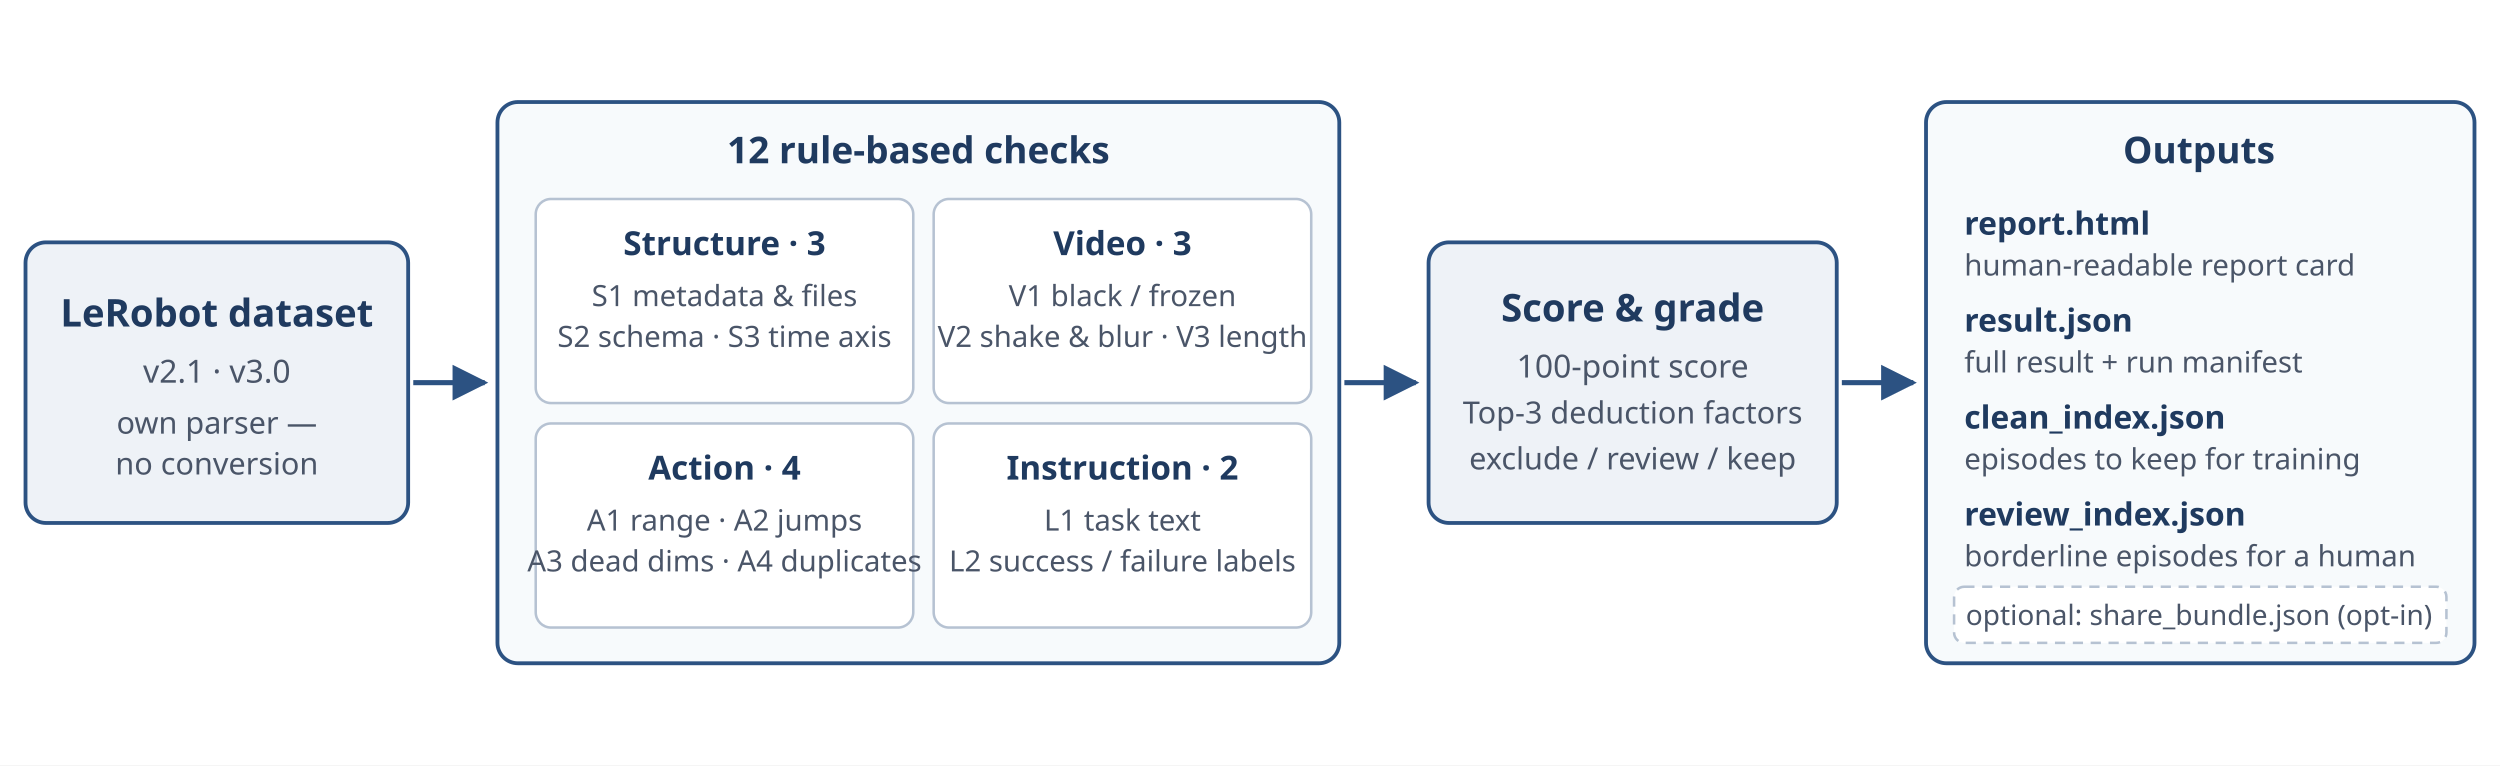
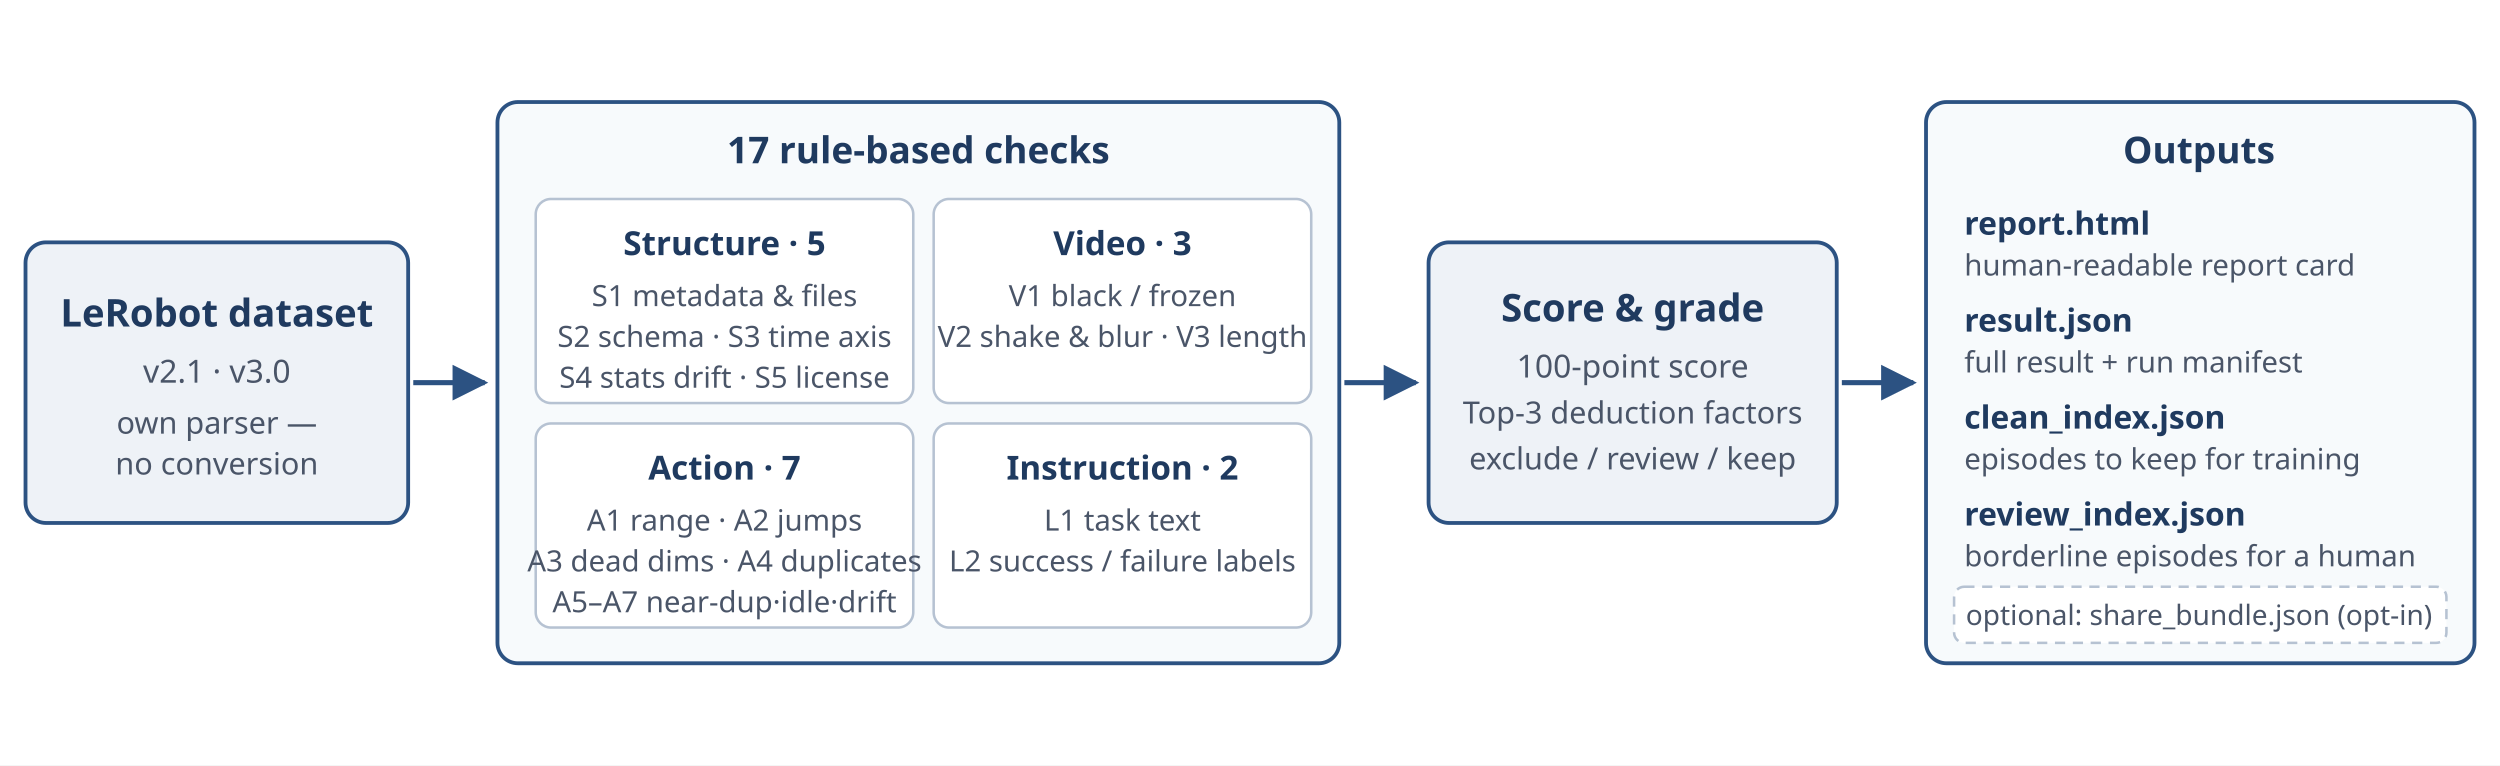
<svg xmlns="http://www.w3.org/2000/svg" width="980" height="300" viewBox="0 0 980 300" font-family="sans-serif">
  <defs>
    <marker id="arr" viewBox="0 0 10 10" refX="9" refY="5" markerWidth="7" markerHeight="7" orient="auto-start-reverse">
      <path d="M 0 0 L 10 5 L 0 10 z" fill="#2c5282" />
    </marker>
  </defs>
  <rect x="0" y="0" width="980" height="300" fill="#ffffff" />
  <rect x="10" y="95" width="150" height="110" rx="8" fill="#eef2f7" stroke="#2c5282" stroke-width="1.5" />
  <text x="85" y="128" text-anchor="middle" font-size="15" font-weight="bold" fill="#1f3a5f">LeRobot dataset</text>
  <text x="85" y="150" text-anchor="middle" font-size="12.5" fill="#4a5568">v2.1 · v3.0</text>
  <text x="85" y="170" text-anchor="middle" font-size="12" fill="#4a5568">own parser —</text>
  <text x="85" y="186" text-anchor="middle" font-size="12" fill="#4a5568">no conversion</text>
  <line x1="162" y1="150" x2="190" y2="150" stroke="#2c5282" stroke-width="2" marker-end="url(#arr)" />
  <rect x="195" y="40" width="330" height="220" rx="8" fill="#f7fafc" stroke="#2c5282" stroke-width="1.5" />
-   <text x="360" y="64" text-anchor="middle" font-size="14.5" font-weight="bold" fill="#1f3a5f">12 rule-based checks</text>
+   <text x="360" y="64" text-anchor="middle" font-size="14.5" font-weight="bold" fill="#1f3a5f">17 rule-based checks</text>
  <rect x="210" y="78" width="148" height="80" rx="6" fill="#ffffff" stroke="#b6c2d2" />
-   <text x="284" y="100" text-anchor="middle" font-size="13" font-weight="bold" fill="#1f3a5f">Structure · 3</text>
+   <text x="284" y="100" text-anchor="middle" font-size="13" font-weight="bold" fill="#1f3a5f">Structure · 5</text>
  <text x="284" y="120" text-anchor="middle" font-size="11.5" fill="#4a5568">S1 metadata &amp; files</text>
  <text x="284" y="136" text-anchor="middle" font-size="11.5" fill="#4a5568">S2 schema · S3 time axis</text>
+   <text x="284" y="152" text-anchor="middle" font-size="11.5" fill="#4a5568">S4 stats drift · S5 license</text>
  <rect x="366" y="78" width="148" height="80" rx="6" fill="#ffffff" stroke="#b6c2d2" />
  <text x="440" y="100" text-anchor="middle" font-size="13" font-weight="bold" fill="#1f3a5f">Video · 3</text>
  <text x="440" y="120" text-anchor="middle" font-size="11.5" fill="#4a5568">V1 black / frozen</text>
  <text x="440" y="136" text-anchor="middle" font-size="11.5" fill="#4a5568">V2 shake &amp; blur · V3 length</text>
  <rect x="210" y="166" width="148" height="80" rx="6" fill="#ffffff" stroke="#b6c2d2" />
-   <text x="284" y="188" text-anchor="middle" font-size="13" font-weight="bold" fill="#1f3a5f">Action · 4</text>
+   <text x="284" y="188" text-anchor="middle" font-size="13" font-weight="bold" fill="#1f3a5f">Action · 7</text>
  <text x="284" y="208" text-anchor="middle" font-size="11.5" fill="#4a5568">A1 range · A2 jumps</text>
  <text x="284" y="224" text-anchor="middle" font-size="11.5" fill="#4a5568">A3 dead dims · A4 duplicates</text>
+   <text x="284" y="240" text-anchor="middle" font-size="11.5" fill="#4a5568">A5–A7 near-dup·idle·drift</text>
  <rect x="366" y="166" width="148" height="80" rx="6" fill="#ffffff" stroke="#b6c2d2" />
  <text x="440" y="188" text-anchor="middle" font-size="13" font-weight="bold" fill="#1f3a5f">Instruction · 2</text>
  <text x="440" y="208" text-anchor="middle" font-size="11.5" fill="#4a5568">L1 task text</text>
  <text x="440" y="224" text-anchor="middle" font-size="11.5" fill="#4a5568">L2 success / failure labels</text>
  <line x1="527" y1="150" x2="555" y2="150" stroke="#2c5282" stroke-width="2" marker-end="url(#arr)" />
  <rect x="560" y="95" width="160" height="110" rx="8" fill="#eef2f7" stroke="#2c5282" stroke-width="1.5" />
  <text x="640" y="126" text-anchor="middle" font-size="15" font-weight="bold" fill="#1f3a5f">Score &amp; grade</text>
  <text x="640" y="148" text-anchor="middle" font-size="12.5" fill="#4a5568">100-point score</text>
  <text x="640" y="166" text-anchor="middle" font-size="12" fill="#4a5568">Top-3 deduction factors</text>
  <text x="640" y="184" text-anchor="middle" font-size="12" fill="#4a5568">exclude / review / keep</text>
  <line x1="722" y1="150" x2="750" y2="150" stroke="#2c5282" stroke-width="2" marker-end="url(#arr)" />
  <rect x="755" y="40" width="215" height="220" rx="8" fill="#f7fafc" stroke="#2c5282" stroke-width="1.5" />
  <text x="862" y="64" text-anchor="middle" font-size="14.5" font-weight="bold" fill="#1f3a5f">Outputs</text>
  <text x="770" y="92" font-size="12.5" fill="#1f3a5f" font-weight="bold">report.html</text>
  <text x="770" y="108" font-size="11.5" fill="#4a5568">human-readable report card</text>
  <text x="770" y="130" font-size="12.5" fill="#1f3a5f" font-weight="bold">result.json</text>
  <text x="770" y="146" font-size="11.5" fill="#4a5568">full result + run manifest</text>
  <text x="770" y="168" font-size="12.5" fill="#1f3a5f" font-weight="bold">clean_index.json</text>
  <text x="770" y="184" font-size="11.5" fill="#4a5568">episodes to keep for training</text>
  <text x="770" y="206" font-size="12.5" fill="#1f3a5f" font-weight="bold">review_index.json</text>
  <text x="770" y="222" font-size="11.5" fill="#4a5568">borderline episodes for a human</text>
  <rect x="766" y="230" width="193" height="22" rx="4" fill="#ffffff" stroke="#b6c2d2" stroke-dasharray="4 3" />
  <text x="862" y="245" text-anchor="middle" font-size="11" fill="#4a5568">optional: share_bundle.json (opt-in)</text>
</svg>
